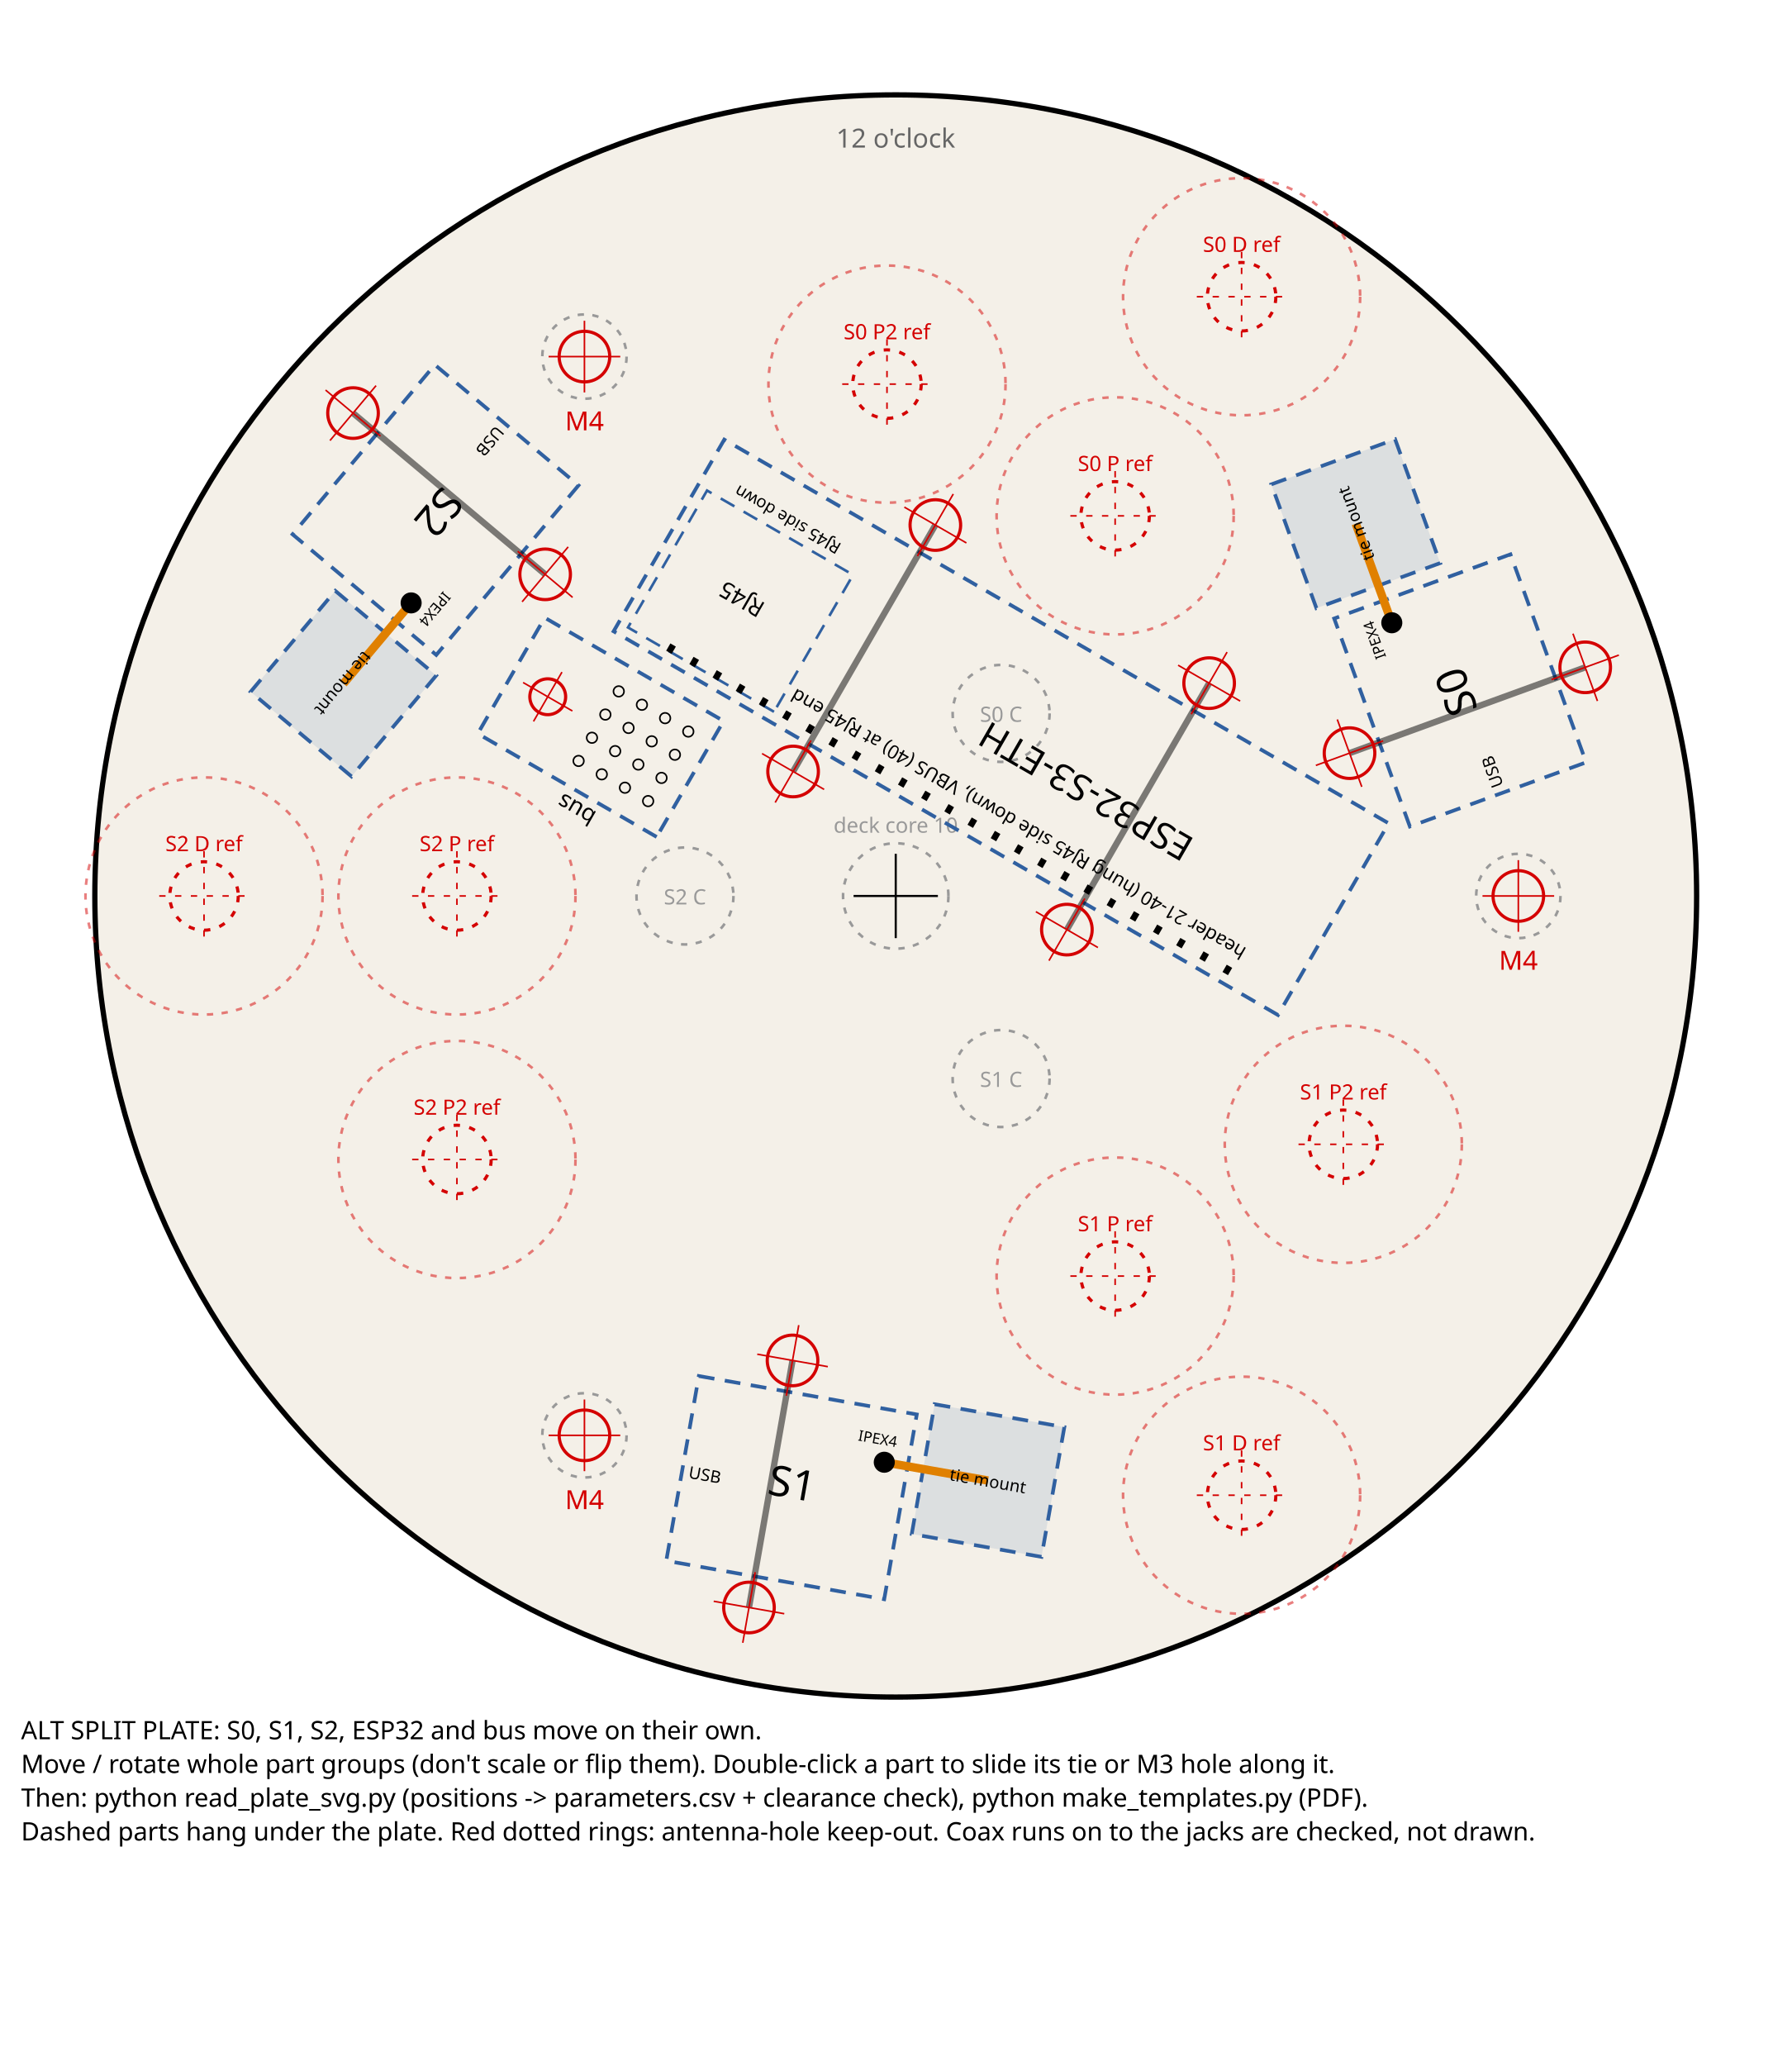
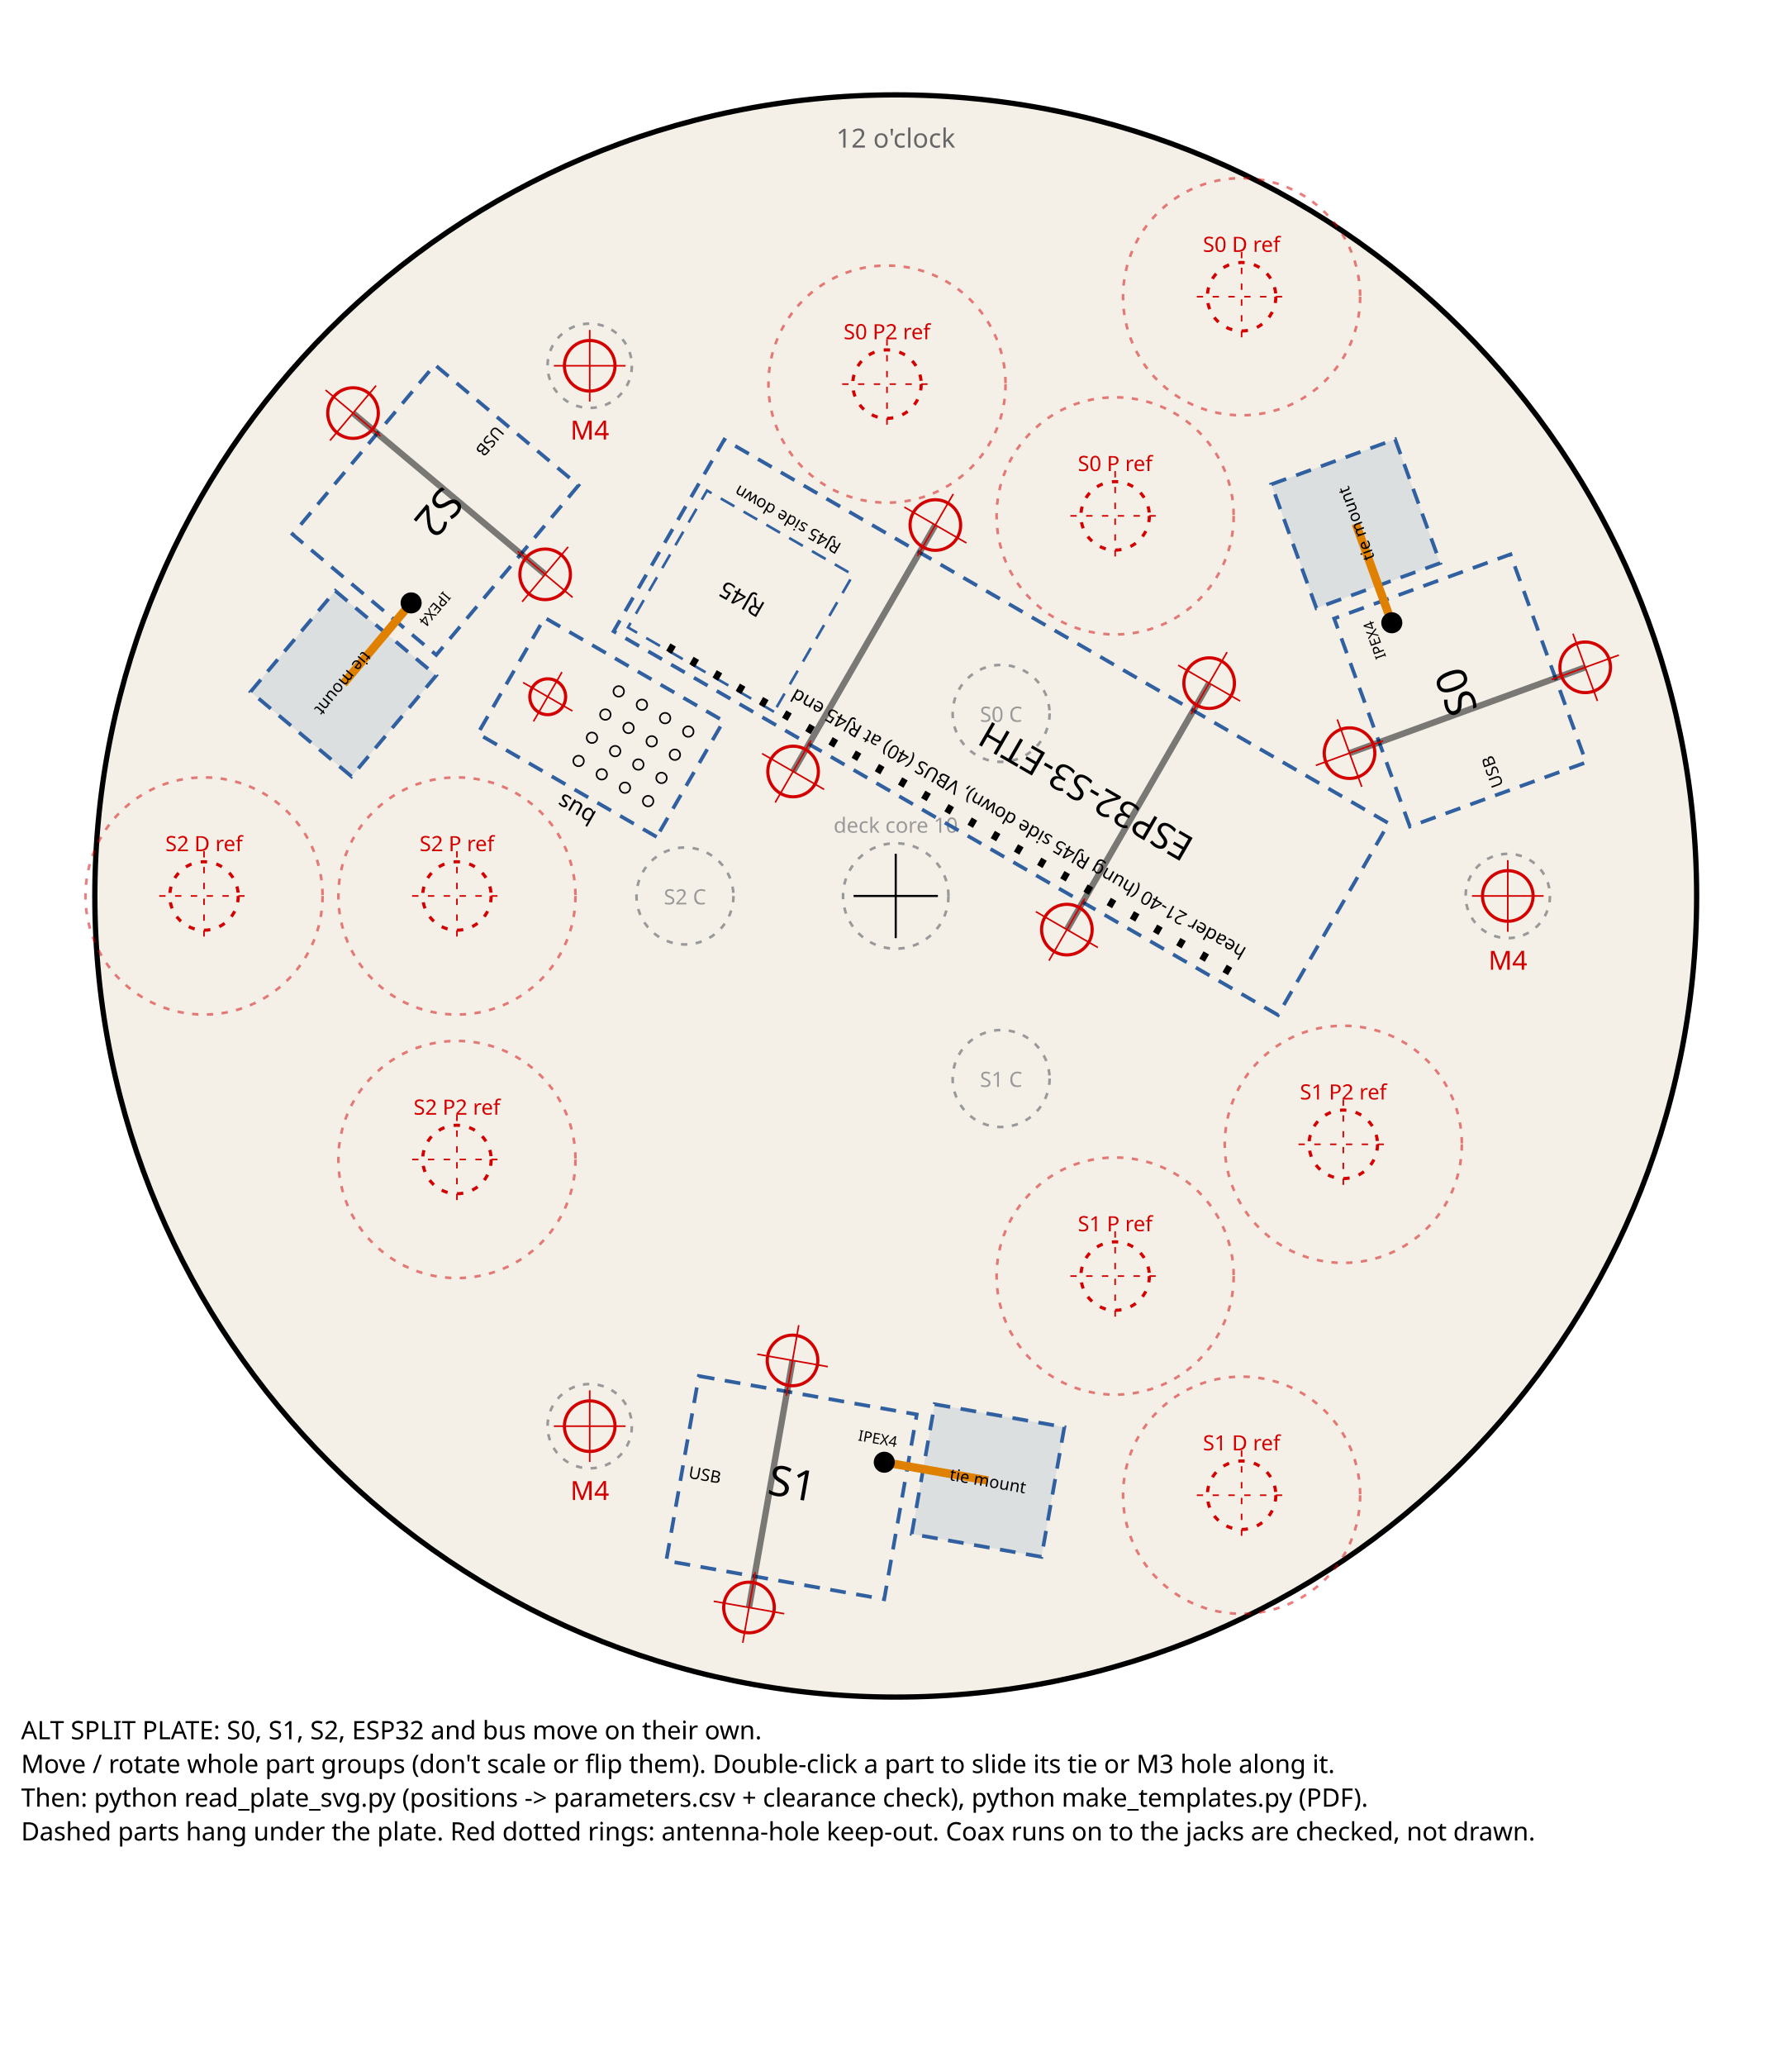
<svg xmlns="http://www.w3.org/2000/svg" width="170mm" height="196mm" viewBox="-85 -85 170 196">
  <g id="layer_plate">
    <circle r="76.0" fill="#f4f0e8" stroke="#000" stroke-width="0.5" />
    <path d="M-4,0H4M0,-4V4" stroke="#000" stroke-width="0.2" />
    <text x="0.00" y="-71.00" font-size="2.5" fill="#666" font-family="sans-serif" text-anchor="middle">12 o'clock</text>
  </g>
  <g id="layer_jacks">
    <circle cx="10.00" cy="-17.32" r="4.6" fill="none" stroke="#999" stroke-width="0.25" stroke-dasharray="0.6,0.8" />
    <text x="10.00" y="-16.52" font-size="2" fill="#999" font-family="sans-serif" text-anchor="middle">S0 C</text>
    <circle cx="10.00" cy="17.32" r="4.6" fill="none" stroke="#999" stroke-width="0.25" stroke-dasharray="0.6,0.8" />
    <text x="10.00" y="18.12" font-size="2" fill="#999" font-family="sans-serif" text-anchor="middle">S1 C</text>
    <circle cx="-20.00" cy="0.00" r="4.6" fill="none" stroke="#999" stroke-width="0.25" stroke-dasharray="0.6,0.8" />
    <text x="-20.00" y="0.80" font-size="2" fill="#999" font-family="sans-serif" text-anchor="middle">S2 C</text>
    <circle r="5.0" fill="none" stroke="#999" stroke-width="0.25" stroke-dasharray="0.6,0.8" />
    <text x="0.00" y="-6.00" font-size="2" fill="#999" font-family="sans-serif" text-anchor="middle">deck core 10</text>
  </g>
  <g id="layer_m4">
-     <circle cx="59.08" cy="-0.00" r="2.40" fill="none" stroke="#d40000" stroke-width="0.3" />
-     <path d="M55.68,-0.00H62.48M59.08,-3.40V3.40" stroke="#d40000" stroke-width="0.15" />
-     <circle cx="59.08" cy="-0.00" r="4" fill="none" stroke="#999" stroke-width="0.25" stroke-dasharray="0.6,0.8" />
-     <text x="59.08" y="7.00" font-size="2.5" fill="#d40000" font-family="sans-serif" text-anchor="middle">M4</text>
-     <circle cx="-29.54" cy="51.17" r="2.40" fill="none" stroke="#d40000" stroke-width="0.3" />
-     <path d="M-32.94,51.17H-26.14M-29.54,47.77V54.57" stroke="#d40000" stroke-width="0.15" />
-     <circle cx="-29.54" cy="51.17" r="4" fill="none" stroke="#999" stroke-width="0.25" stroke-dasharray="0.6,0.8" />
-     <text x="-29.54" y="58.17" font-size="2.5" fill="#d40000" font-family="sans-serif" text-anchor="middle">M4</text>
-     <circle cx="-29.54" cy="-51.17" r="2.40" fill="none" stroke="#d40000" stroke-width="0.3" />
-     <path d="M-32.94,-51.17H-26.14M-29.54,-54.57V-47.77" stroke="#d40000" stroke-width="0.15" />
-     <circle cx="-29.54" cy="-51.17" r="4" fill="none" stroke="#999" stroke-width="0.25" stroke-dasharray="0.6,0.8" />
-     <text x="-29.54" y="-44.17" font-size="2.5" fill="#d40000" font-family="sans-serif" text-anchor="middle">M4</text>
+     <circle cx="58.08" cy="-0.00" r="2.40" fill="none" stroke="#d40000" stroke-width="0.3" />
+     <path d="M54.68,-0.00H61.48M58.08,-3.40V3.40" stroke="#d40000" stroke-width="0.15" />
+     <circle cx="58.08" cy="-0.00" r="4" fill="none" stroke="#999" stroke-width="0.25" stroke-dasharray="0.6,0.8" />
+     <text x="58.08" y="7.00" font-size="2.5" fill="#d40000" font-family="sans-serif" text-anchor="middle">M4</text>
+     <circle cx="-29.04" cy="50.30" r="2.40" fill="none" stroke="#d40000" stroke-width="0.3" />
+     <path d="M-32.44,50.30H-25.64M-29.04,46.90V53.70" stroke="#d40000" stroke-width="0.15" />
+     <circle cx="-29.04" cy="50.30" r="4" fill="none" stroke="#999" stroke-width="0.25" stroke-dasharray="0.6,0.8" />
+     <text x="-29.04" y="57.30" font-size="2.5" fill="#d40000" font-family="sans-serif" text-anchor="middle">M4</text>
+     <circle cx="-29.04" cy="-50.30" r="2.40" fill="none" stroke="#d40000" stroke-width="0.3" />
+     <path d="M-32.44,-50.30H-25.64M-29.04,-53.70V-46.90" stroke="#d40000" stroke-width="0.15" />
+     <circle cx="-29.04" cy="-50.30" r="4" fill="none" stroke="#999" stroke-width="0.25" stroke-dasharray="0.6,0.8" />
+     <text x="-29.04" y="-43.30" font-size="2.5" fill="#d40000" font-family="sans-serif" text-anchor="middle">M4</text>
    <circle cx="32.82" cy="-56.85" r="3.25" fill="none" stroke="#d40000" stroke-width="0.3" stroke-dasharray="0.6 0.9" />
    <path d="M28.57,-56.85H37.07M32.82,-61.10V-52.60" stroke="#d40000" stroke-width="0.15" stroke-dasharray="0.6 0.9" />
    <circle cx="32.82" cy="-56.85" r="11.25" fill="none" stroke="#d40000" stroke-width="0.25" stroke-dasharray="0.6,0.8" opacity="0.5" />
    <text x="32.82" y="-61.10" font-size="2" fill="#d40000" font-family="sans-serif" text-anchor="middle">S0 D ref</text>
    <circle cx="20.82" cy="-36.06" r="3.25" fill="none" stroke="#d40000" stroke-width="0.3" stroke-dasharray="0.6 0.9" />
    <path d="M16.57,-36.06H25.07M20.82,-40.31V-31.81" stroke="#d40000" stroke-width="0.15" stroke-dasharray="0.6 0.9" />
    <circle cx="20.82" cy="-36.06" r="11.25" fill="none" stroke="#d40000" stroke-width="0.25" stroke-dasharray="0.6,0.8" opacity="0.5" />
    <text x="20.82" y="-40.31" font-size="2" fill="#d40000" font-family="sans-serif" text-anchor="middle">S0 P ref</text>
    <circle cx="-0.83" cy="-48.56" r="3.25" fill="none" stroke="#d40000" stroke-width="0.3" stroke-dasharray="0.6 0.9" />
    <path d="M-5.08,-48.56H3.42M-0.83,-52.81V-44.31" stroke="#d40000" stroke-width="0.15" stroke-dasharray="0.6 0.9" />
    <circle cx="-0.83" cy="-48.56" r="11.25" fill="none" stroke="#d40000" stroke-width="0.25" stroke-dasharray="0.6,0.8" opacity="0.5" />
    <text x="-0.83" y="-52.81" font-size="2" fill="#d40000" font-family="sans-serif" text-anchor="middle">S0 P2 ref</text>
    <circle cx="32.82" cy="56.85" r="3.25" fill="none" stroke="#d40000" stroke-width="0.3" stroke-dasharray="0.6 0.9" />
    <path d="M28.57,56.85H37.07M32.82,52.60V61.10" stroke="#d40000" stroke-width="0.15" stroke-dasharray="0.6 0.9" />
    <circle cx="32.82" cy="56.85" r="11.25" fill="none" stroke="#d40000" stroke-width="0.25" stroke-dasharray="0.6,0.8" opacity="0.5" />
    <text x="32.82" y="52.60" font-size="2" fill="#d40000" font-family="sans-serif" text-anchor="middle">S1 D ref</text>
    <circle cx="20.82" cy="36.06" r="3.25" fill="none" stroke="#d40000" stroke-width="0.3" stroke-dasharray="0.6 0.9" />
    <path d="M16.57,36.06H25.07M20.82,31.81V40.31" stroke="#d40000" stroke-width="0.15" stroke-dasharray="0.6 0.9" />
    <circle cx="20.82" cy="36.06" r="11.25" fill="none" stroke="#d40000" stroke-width="0.25" stroke-dasharray="0.6,0.8" opacity="0.5" />
    <text x="20.82" y="31.81" font-size="2" fill="#d40000" font-family="sans-serif" text-anchor="middle">S1 P ref</text>
    <circle cx="42.47" cy="23.56" r="3.25" fill="none" stroke="#d40000" stroke-width="0.3" stroke-dasharray="0.6 0.9" />
    <path d="M38.22,23.56H46.72M42.47,19.31V27.81" stroke="#d40000" stroke-width="0.15" stroke-dasharray="0.6 0.9" />
    <circle cx="42.47" cy="23.56" r="11.25" fill="none" stroke="#d40000" stroke-width="0.25" stroke-dasharray="0.6,0.8" opacity="0.5" />
    <text x="42.47" y="19.31" font-size="2" fill="#d40000" font-family="sans-serif" text-anchor="middle">S1 P2 ref</text>
    <circle cx="-65.64" cy="0.00" r="3.25" fill="none" stroke="#d40000" stroke-width="0.3" stroke-dasharray="0.6 0.9" />
    <path d="M-69.89,0.00H-61.39M-65.64,-4.25V4.25" stroke="#d40000" stroke-width="0.15" stroke-dasharray="0.6 0.9" />
    <circle cx="-65.64" cy="0.00" r="11.25" fill="none" stroke="#d40000" stroke-width="0.25" stroke-dasharray="0.6,0.8" opacity="0.5" />
    <text x="-65.64" y="-4.25" font-size="2" fill="#d40000" font-family="sans-serif" text-anchor="middle">S2 D ref</text>
    <circle cx="-41.64" cy="0.00" r="3.25" fill="none" stroke="#d40000" stroke-width="0.3" stroke-dasharray="0.6 0.9" />
    <path d="M-45.89,0.00H-37.39M-41.64,-4.25V4.25" stroke="#d40000" stroke-width="0.15" stroke-dasharray="0.6 0.9" />
    <circle cx="-41.64" cy="0.00" r="11.25" fill="none" stroke="#d40000" stroke-width="0.25" stroke-dasharray="0.6,0.8" opacity="0.5" />
    <text x="-41.64" y="-4.25" font-size="2" fill="#d40000" font-family="sans-serif" text-anchor="middle">S2 P ref</text>
    <circle cx="-41.64" cy="25.00" r="3.25" fill="none" stroke="#d40000" stroke-width="0.3" stroke-dasharray="0.6 0.9" />
    <path d="M-45.89,25.00H-37.39M-41.64,20.75V29.25" stroke="#d40000" stroke-width="0.15" stroke-dasharray="0.6 0.9" />
    <circle cx="-41.64" cy="25.00" r="11.25" fill="none" stroke="#d40000" stroke-width="0.25" stroke-dasharray="0.6,0.8" opacity="0.5" />
    <text x="-41.64" y="20.75" font-size="2" fill="#d40000" font-family="sans-serif" text-anchor="middle">S2 P2 ref</text>
  </g>
  <g id="layer_s0">
    <g id="s0" transform="translate(53.56,-19.5) rotate(-110)">
      <rect x="-10.50" y="-8.90" width="21.00" height="17.80" fill="none" stroke="#3060a0" stroke-width="0.35" stroke-dasharray="1.5,1" />
      <rect x="12.00" y="-10.15" width="12.50" height="12.50" fill="#3060a0" fill-opacity="0.12" stroke="#3060a0" stroke-width="0.35" stroke-dasharray="1.5,1" />
      <path d="M8.25,-3.9H18.25" stroke="#e08000" stroke-width="0.8" />
      <circle cx="8.25" cy="-3.9" r="1" fill="#000" />
      <g id="s0_tie" transform="translate(-2,0)">
        <path d="M0,-11.9V11.9" stroke="#000" stroke-width="0.6" opacity="0.5" />
        <circle cx="0.00" cy="-11.90" r="2.40" fill="none" stroke="#d40000" stroke-width="0.3" />
        <path d="M-3.40,-11.90H3.40M0.00,-15.30V-8.50" stroke="#d40000" stroke-width="0.15" />
        <circle cx="0.00" cy="11.90" r="2.40" fill="none" stroke="#d40000" stroke-width="0.3" />
        <path d="M-3.40,11.90H3.40M0.00,8.50V15.30" stroke="#d40000" stroke-width="0.15" />
      </g>
      <text x="0.00" y="1.00" font-size="4" fill="#000" font-family="sans-serif" text-anchor="middle">S0</text>
      <text x="-8.30" y="0.80" font-size="1.6" fill="#000" font-family="sans-serif" text-anchor="middle">USB</text>
      <text x="7.25" y="-5.50" font-size="1.4" fill="#000" font-family="sans-serif" text-anchor="middle">IPEX4</text>
      <text x="18.25" y="-3.30" font-size="1.6" fill="#000" font-family="sans-serif" text-anchor="middle">tie mount</text>
    </g>
  </g>
  <g id="layer_s1">
    <g id="s1" transform="translate(-9.89,56.13) rotate(-350)">
      <rect x="-10.50" y="-8.90" width="21.00" height="17.80" fill="none" stroke="#3060a0" stroke-width="0.35" stroke-dasharray="1.5,1" />
      <rect x="12.00" y="-10.15" width="12.50" height="12.50" fill="#3060a0" fill-opacity="0.12" stroke="#3060a0" stroke-width="0.35" stroke-dasharray="1.5,1" />
      <path d="M8.25,-3.9H18.25" stroke="#e08000" stroke-width="0.8" />
      <circle cx="8.25" cy="-3.9" r="1" fill="#000" />
      <g id="s1_tie" transform="translate(-2,0)">
        <path d="M0,-11.9V11.9" stroke="#000" stroke-width="0.6" opacity="0.5" />
        <circle cx="0.00" cy="-11.90" r="2.40" fill="none" stroke="#d40000" stroke-width="0.3" />
        <path d="M-3.40,-11.90H3.40M0.00,-15.30V-8.50" stroke="#d40000" stroke-width="0.15" />
        <circle cx="0.00" cy="11.90" r="2.40" fill="none" stroke="#d40000" stroke-width="0.3" />
        <path d="M-3.40,11.90H3.40M0.00,8.50V15.30" stroke="#d40000" stroke-width="0.15" />
      </g>
      <text x="0.00" y="1.00" font-size="4" fill="#000" font-family="sans-serif" text-anchor="middle">S1</text>
      <text x="-8.30" y="0.80" font-size="1.6" fill="#000" font-family="sans-serif" text-anchor="middle">USB</text>
      <text x="7.25" y="-5.50" font-size="1.4" fill="#000" font-family="sans-serif" text-anchor="middle">IPEX4</text>
      <text x="18.25" y="-3.30" font-size="1.6" fill="#000" font-family="sans-serif" text-anchor="middle">tie mount</text>
    </g>
  </g>
  <g id="layer_s2">
    <g id="s2" transform="translate(-43.67,-36.63) rotate(-230)">
      <rect x="-10.50" y="-8.90" width="21.00" height="17.80" fill="none" stroke="#3060a0" stroke-width="0.35" stroke-dasharray="1.5,1" />
      <rect x="12.00" y="-10.15" width="12.50" height="12.50" fill="#3060a0" fill-opacity="0.12" stroke="#3060a0" stroke-width="0.35" stroke-dasharray="1.5,1" />
      <path d="M8.25,-3.9H18.25" stroke="#e08000" stroke-width="0.8" />
      <circle cx="8.25" cy="-3.9" r="1" fill="#000" />
      <g id="s2_tie" transform="translate(-2,0)">
        <path d="M0,-11.9V11.9" stroke="#000" stroke-width="0.6" opacity="0.5" />
        <circle cx="0.00" cy="-11.90" r="2.40" fill="none" stroke="#d40000" stroke-width="0.3" />
        <path d="M-3.40,-11.90H3.40M0.00,-15.30V-8.50" stroke="#d40000" stroke-width="0.15" />
        <circle cx="0.00" cy="11.90" r="2.40" fill="none" stroke="#d40000" stroke-width="0.3" />
        <path d="M-3.40,11.90H3.40M0.00,8.50V15.30" stroke="#d40000" stroke-width="0.15" />
      </g>
      <text x="0.00" y="1.00" font-size="4" fill="#000" font-family="sans-serif" text-anchor="middle">S2</text>
      <text x="-8.30" y="0.80" font-size="1.6" fill="#000" font-family="sans-serif" text-anchor="middle">USB</text>
      <text x="7.25" y="-5.50" font-size="1.4" fill="#000" font-family="sans-serif" text-anchor="middle">IPEX4</text>
      <text x="18.25" y="-3.30" font-size="1.6" fill="#000" font-family="sans-serif" text-anchor="middle">tie mount</text>
    </g>
  </g>
  <g id="layer_box" style="display:none">
    <g id="box">
      <circle r="50.8" fill="none" stroke="#008000" stroke-width="0.25" stroke-dasharray="0.6,0.8" />
      <circle r="12.7" fill="none" stroke="#008000" stroke-width="0.3" />
      <text x="0.00" y="-30.00" font-size="3" fill="#008000" font-family="sans-serif" text-anchor="middle">4" box (PoE splitter)</text>
      <text x="0.00" y="17.00" font-size="2.2" fill="#008000" font-family="sans-serif" text-anchor="middle">1" hole</text>
    </g>
  </g>
  <g id="layer_esp32">
    <g id="esp32" transform="translate(10,-16) rotate(-150)">
      <rect x="-36.40" y="-10.50" width="72.80" height="21.00" fill="none" stroke="#3060a0" stroke-width="0.35" stroke-dasharray="1.5,1" />
      <rect x="19.40" y="-9.50" width="16.00" height="15.00" fill="none" stroke="#3060a0" stroke-width="0.25" stroke-dasharray="1.5,1" />
      <text x="27.40" y="-1.00" font-size="2.2" fill="#000" font-family="sans-serif" text-anchor="middle">RJ45</text>
      <text x="27.40" y="7.50" font-size="1.6" fill="#000" font-family="sans-serif" text-anchor="middle">RJ45 side down</text>
      <path d="M-30.4,-9.2H32.4" stroke="#000" stroke-width="0.8" stroke-dasharray="0.6,1.94" />
      <text x="-6.00" y="-6.50" font-size="1.8" fill="#000" font-family="sans-serif" text-anchor="middle">header 21-40 (hung RJ45 side down), VBUS (40) at RJ45 end</text>
      <text x="-10.00" y="0.00" font-size="3.5" fill="#000" font-family="sans-serif" text-anchor="middle">ESP32-S3-ETH</text>
      <g id="esp32_tie0" transform="translate(-15,0)">
        <path d="M0,-13.5V13.5" stroke="#000" stroke-width="0.6" opacity="0.5" />
        <circle cx="0.00" cy="-13.50" r="2.40" fill="none" stroke="#d40000" stroke-width="0.3" />
        <path d="M-3.40,-13.50H3.40M0.00,-16.90V-10.10" stroke="#d40000" stroke-width="0.15" />
        <circle cx="0.00" cy="13.50" r="2.40" fill="none" stroke="#d40000" stroke-width="0.3" />
        <path d="M-3.40,13.50H3.40M0.00,10.10V16.90" stroke="#d40000" stroke-width="0.15" />
      </g>
      <g id="esp32_tie1" transform="translate(15,0)">
        <path d="M0,-13.5V13.5" stroke="#000" stroke-width="0.6" opacity="0.5" />
        <circle cx="0.00" cy="-13.50" r="2.40" fill="none" stroke="#d40000" stroke-width="0.3" />
        <path d="M-3.40,-13.50H3.40M0.00,-16.90V-10.10" stroke="#d40000" stroke-width="0.15" />
        <circle cx="0.00" cy="13.50" r="2.40" fill="none" stroke="#d40000" stroke-width="0.3" />
        <path d="M-3.40,13.50H3.40M0.00,10.10V16.90" stroke="#d40000" stroke-width="0.15" />
      </g>
    </g>
  </g>
  <g id="layer_bus">
    <g id="bus" transform="translate(-28,-16) rotate(-150)">
      <rect x="-9.80" y="-6.35" width="19.60" height="12.70" fill="none" stroke="#3060a0" stroke-width="0.35" stroke-dasharray="1.5,1" />
      <circle cx="-7.40" cy="-3.81" r="0.5" fill="none" stroke="#000" stroke-width="0.15" />
      <circle cx="-7.40" cy="-1.27" r="0.5" fill="none" stroke="#000" stroke-width="0.15" />
      <circle cx="-7.40" cy="1.27" r="0.5" fill="none" stroke="#000" stroke-width="0.15" />
      <circle cx="-7.40" cy="3.81" r="0.5" fill="none" stroke="#000" stroke-width="0.15" />
      <circle cx="-4.86" cy="-3.81" r="0.5" fill="none" stroke="#000" stroke-width="0.15" />
      <circle cx="-4.86" cy="-1.27" r="0.5" fill="none" stroke="#000" stroke-width="0.15" />
      <circle cx="-4.86" cy="1.27" r="0.5" fill="none" stroke="#000" stroke-width="0.15" />
      <circle cx="-4.86" cy="3.81" r="0.5" fill="none" stroke="#000" stroke-width="0.15" />
      <circle cx="-2.32" cy="-3.81" r="0.5" fill="none" stroke="#000" stroke-width="0.15" />
      <circle cx="-2.32" cy="-1.27" r="0.5" fill="none" stroke="#000" stroke-width="0.15" />
      <circle cx="-2.32" cy="1.27" r="0.5" fill="none" stroke="#000" stroke-width="0.15" />
      <circle cx="-2.32" cy="3.81" r="0.5" fill="none" stroke="#000" stroke-width="0.15" />
      <circle cx="0.22" cy="-3.81" r="0.5" fill="none" stroke="#000" stroke-width="0.15" />
      <circle cx="0.22" cy="-1.27" r="0.5" fill="none" stroke="#000" stroke-width="0.15" />
      <circle cx="0.22" cy="1.27" r="0.5" fill="none" stroke="#000" stroke-width="0.15" />
      <circle cx="0.22" cy="3.81" r="0.5" fill="none" stroke="#000" stroke-width="0.15" />
      <g id="bus_m3" transform="translate(5.8,0)">
        <circle cx="0.00" cy="0.00" r="1.70" fill="none" stroke="#d40000" stroke-width="0.3" />
        <path d="M-2.70,0.00H2.70M0.00,-2.70V2.70" stroke="#d40000" stroke-width="0.15" />
      </g>
      <text x="-1.90" y="-7.15" font-size="2.2" fill="#000" font-family="sans-serif" text-anchor="middle">bus</text>
    </g>
  </g>
  <g id="layer_notes">
    <text x="-83" y="80.0" font-size="2.4" font-family="sans-serif">ALT SPLIT PLATE: S0, S1, S2, ESP32 and bus move on their own.</text>
    <text x="-83" y="83.2" font-size="2.4" font-family="sans-serif">Move / rotate whole part groups (don't scale or flip them). Double-click a part to slide its tie or M3 hole along it.</text>
    <text x="-83" y="86.4" font-size="2.4" font-family="sans-serif">Then: python read_plate_svg.py  (positions -&gt; parameters.csv + clearance check),  python make_templates.py  (PDF).</text>
    <text x="-83" y="89.6" font-size="2.4" font-family="sans-serif">Dashed parts hang under the plate. Red dotted rings: antenna-hole keep-out. Coax runs on to the jacks are checked, not drawn.</text>
  </g>
</svg>
